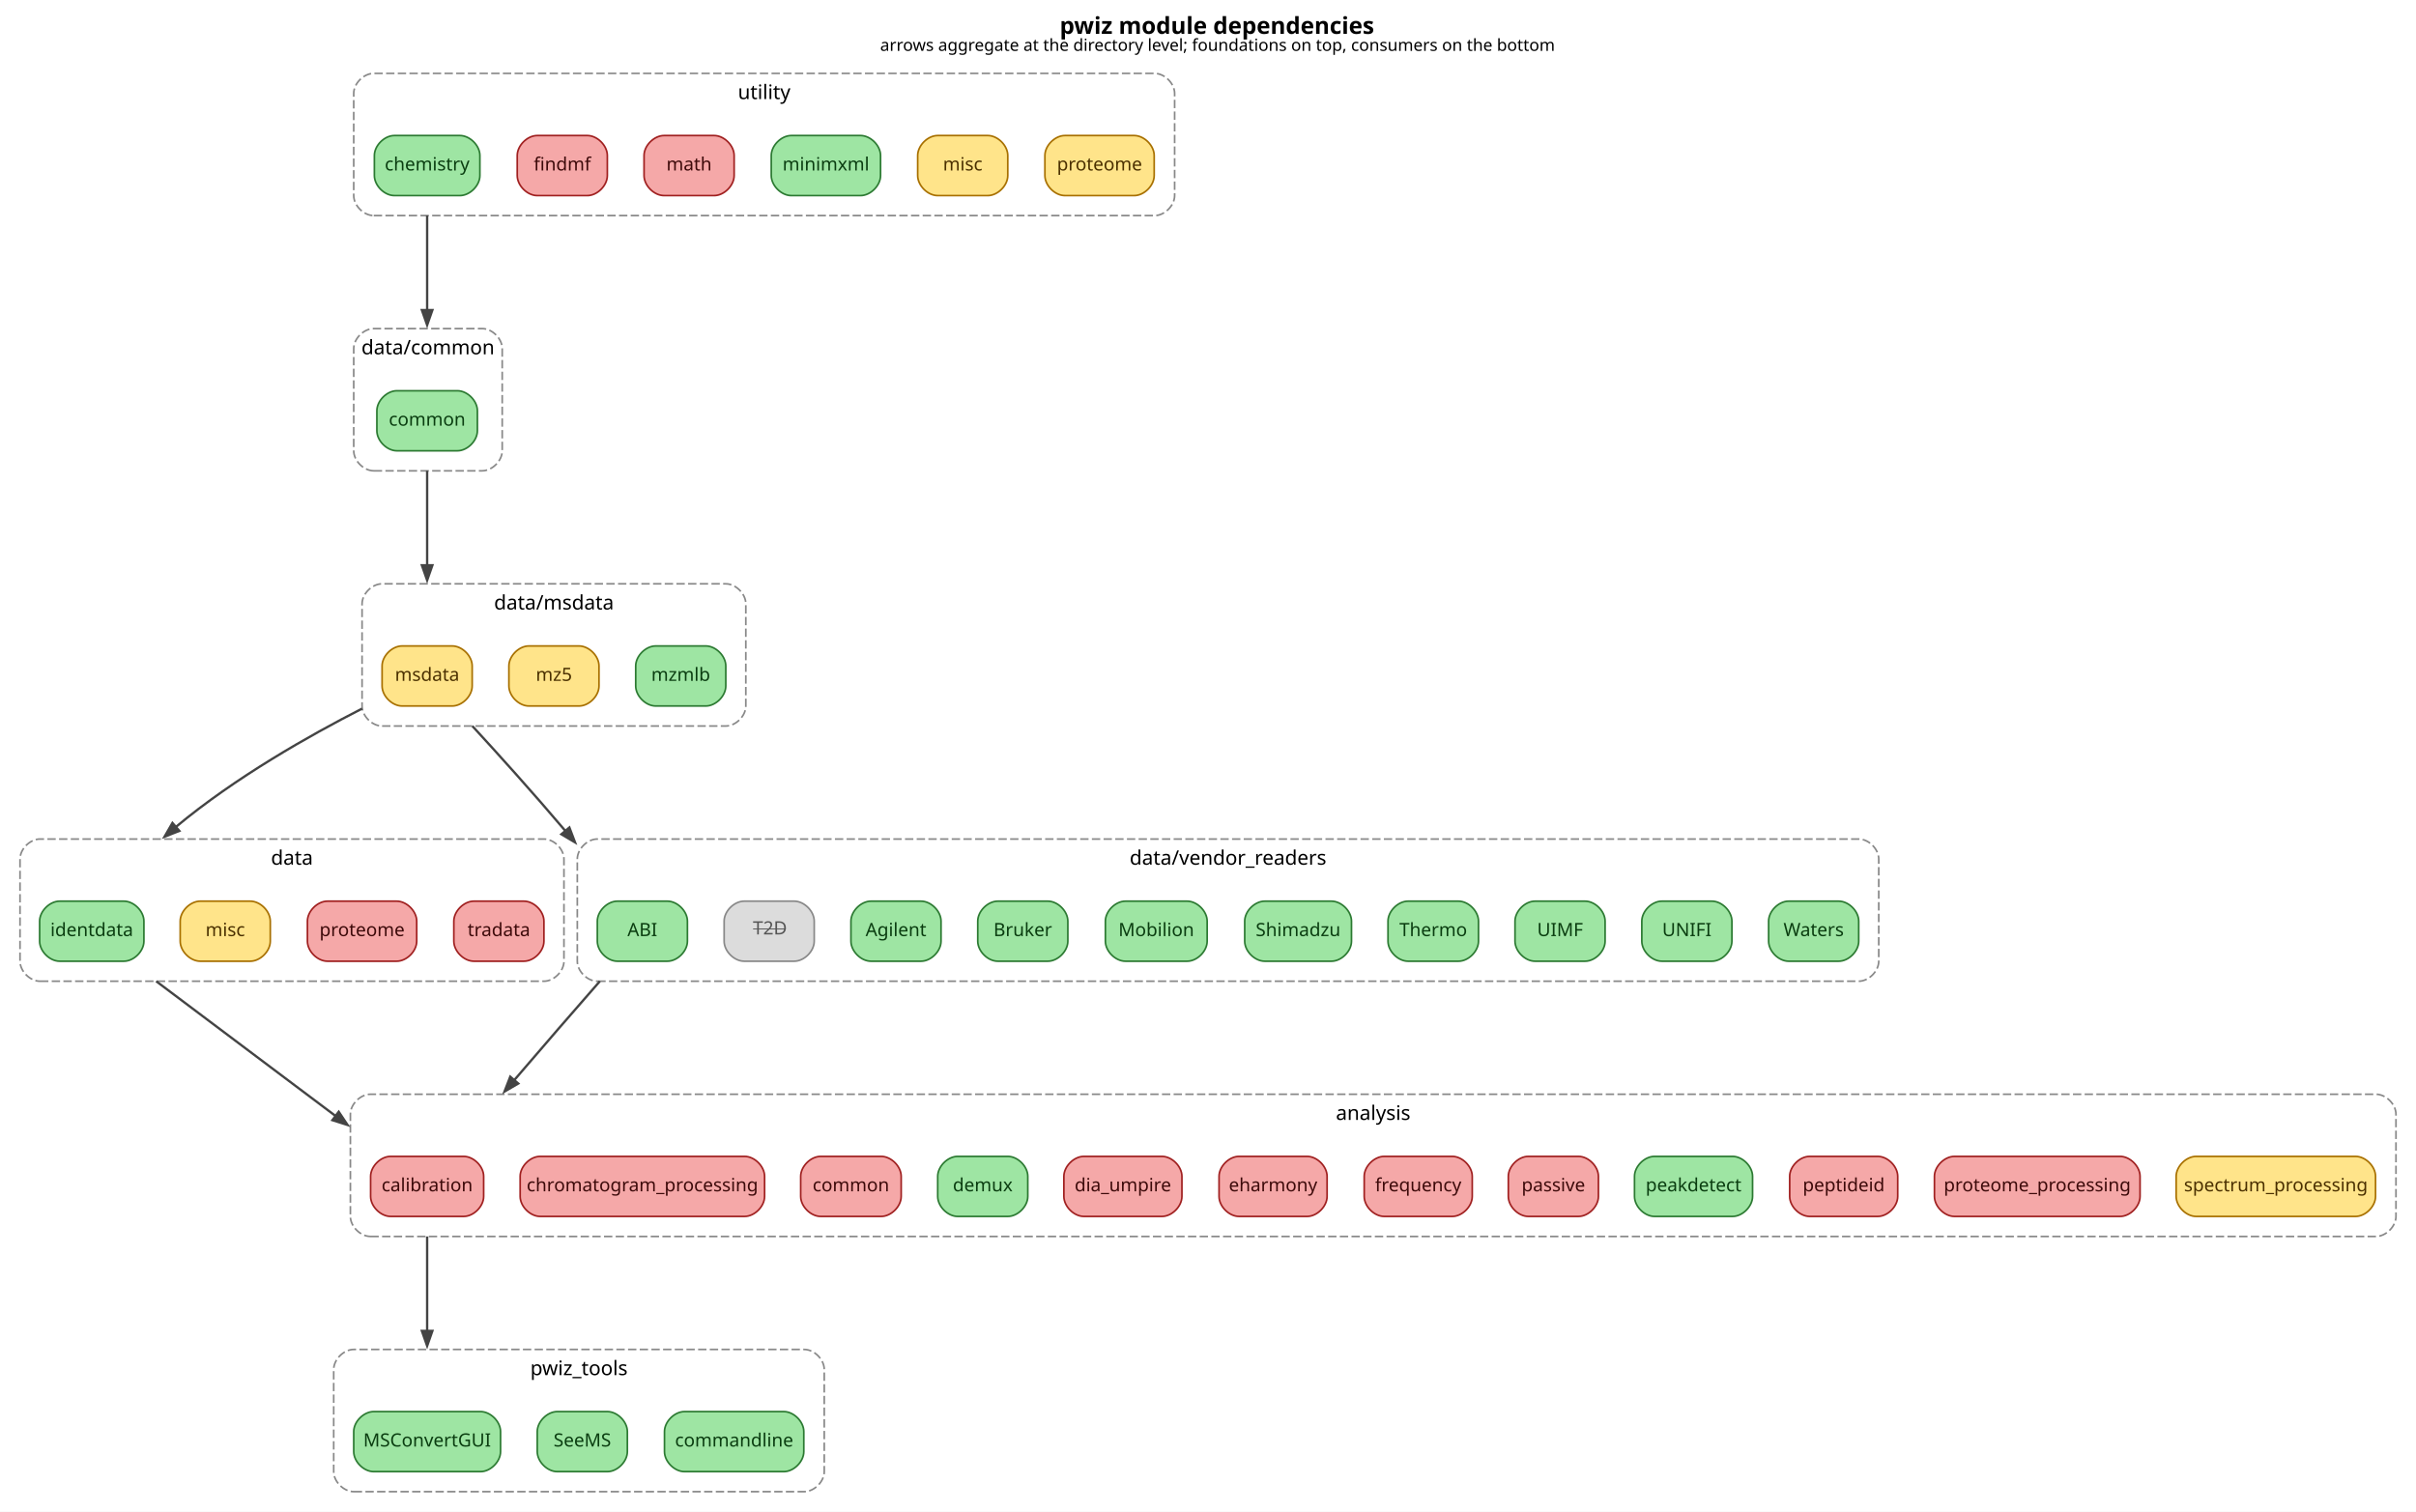
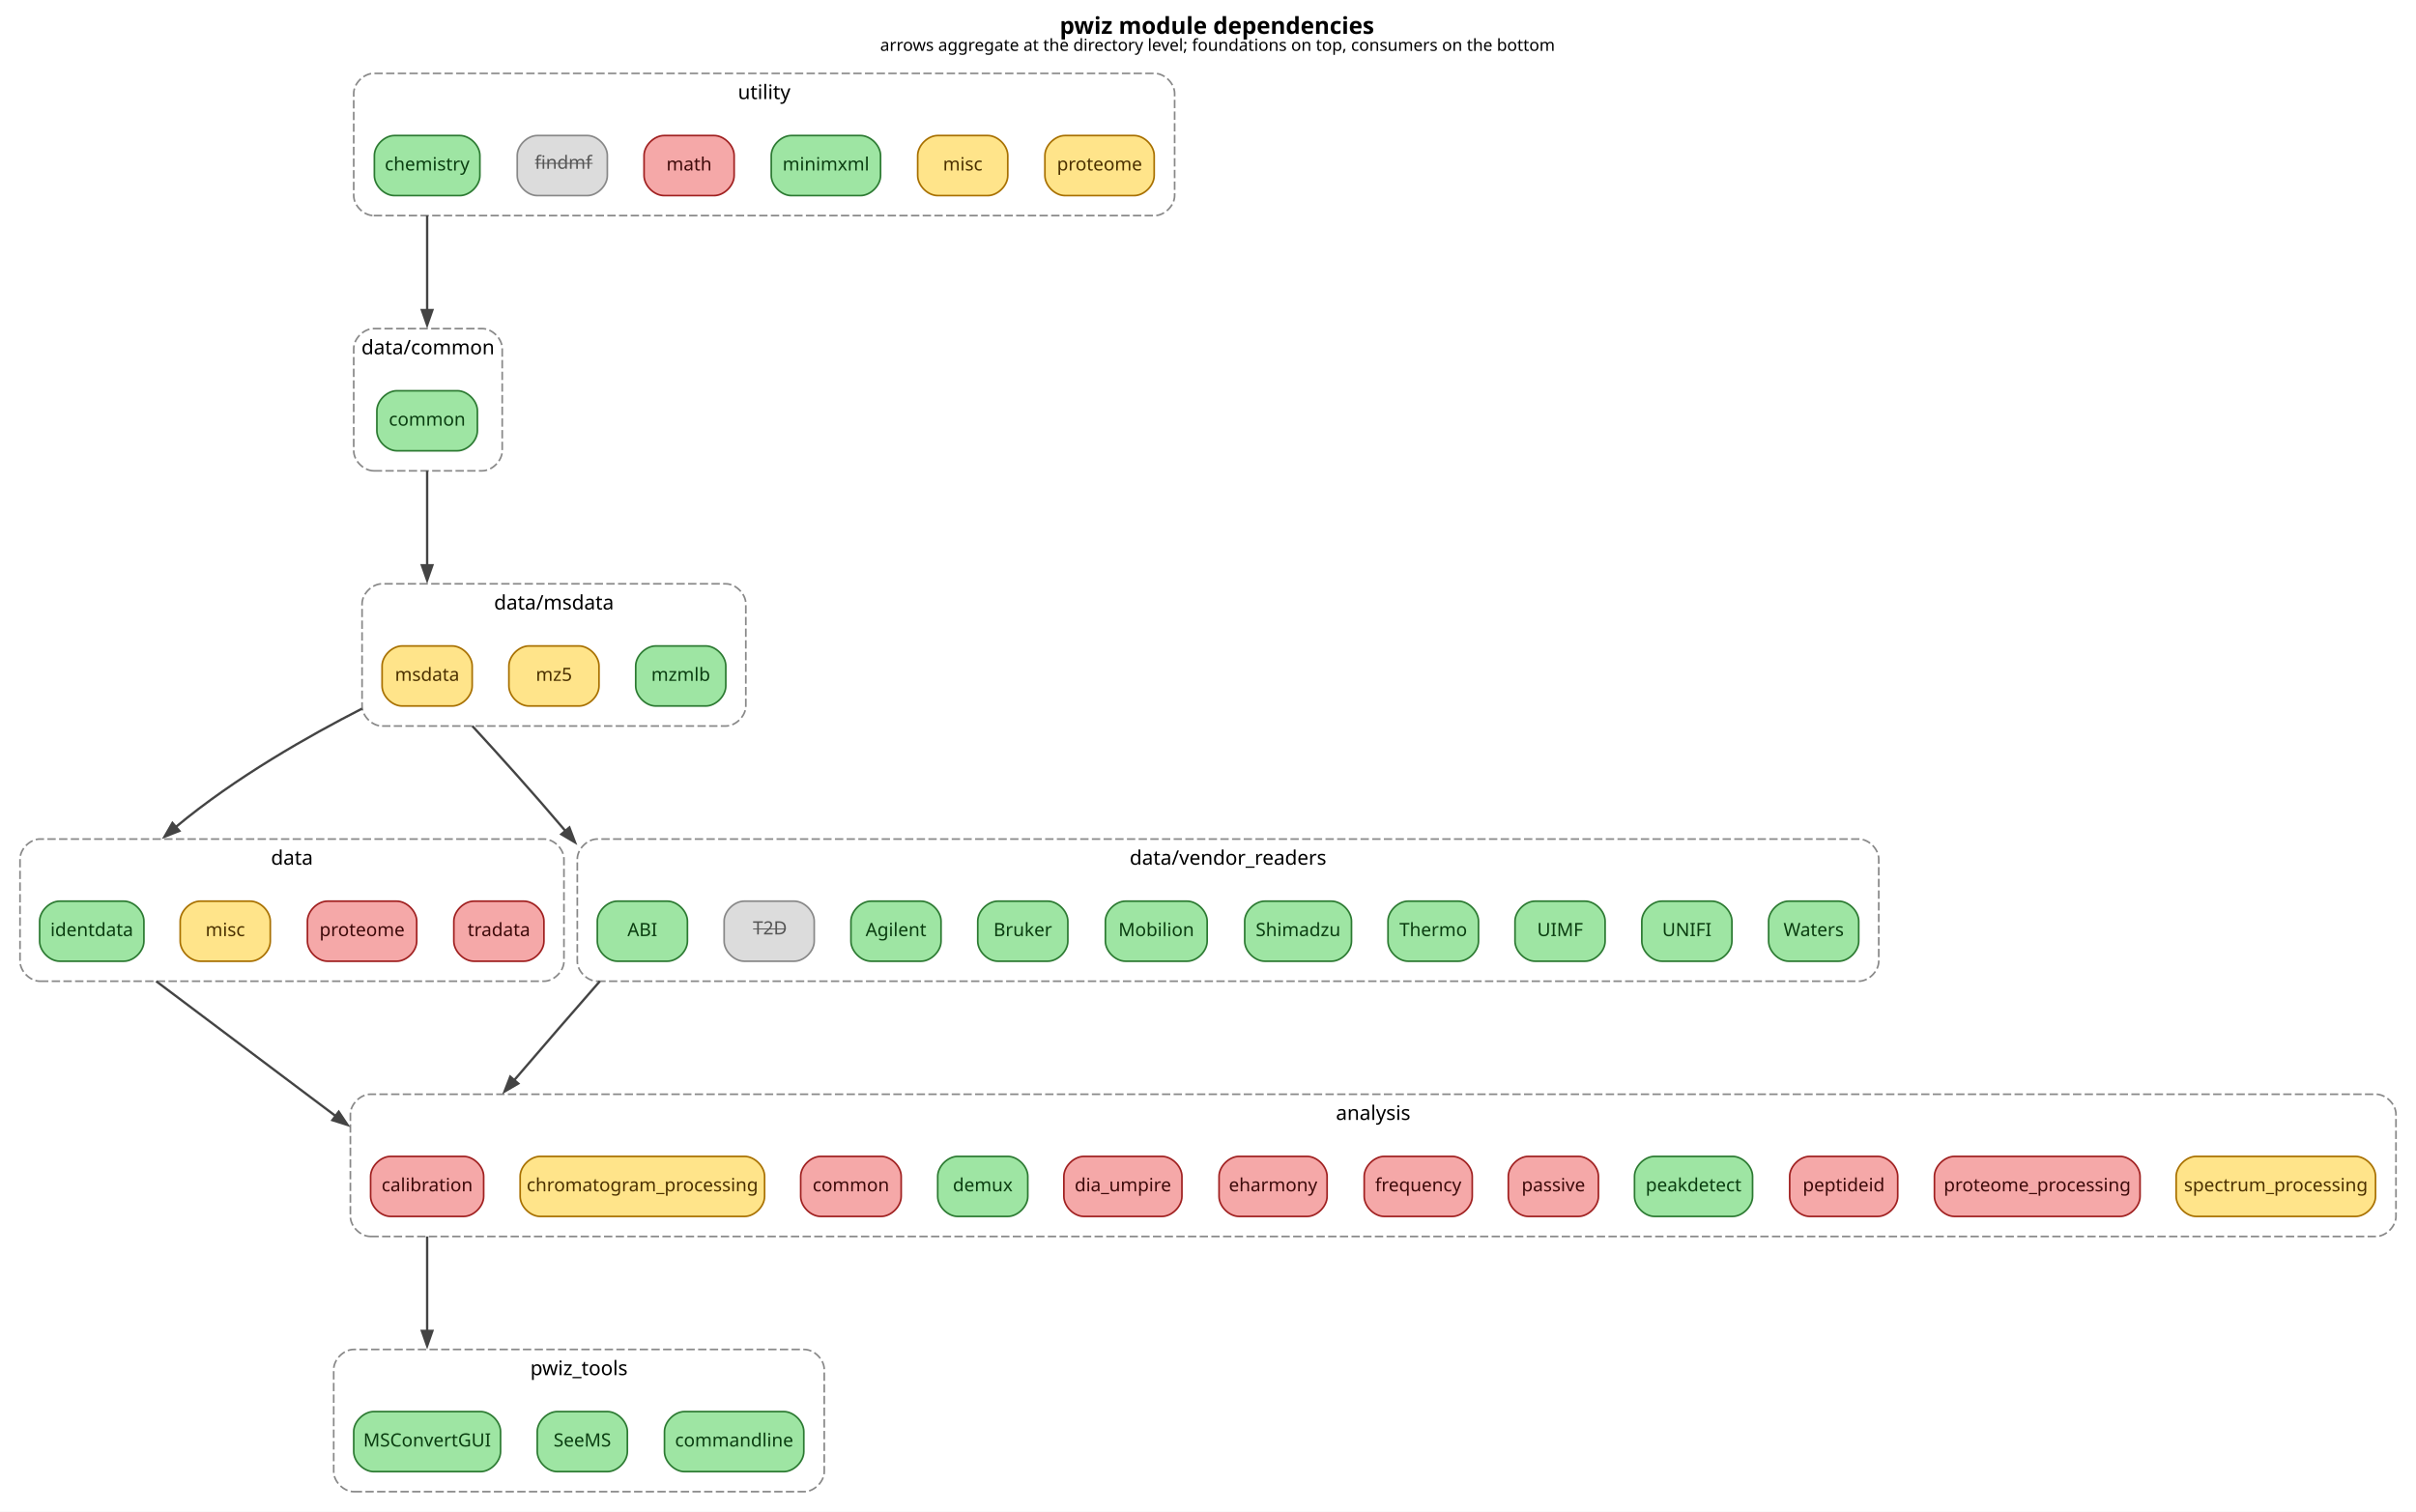
<svg xmlns="http://www.w3.org/2000/svg" width="1448pt" height="906pt" viewBox="0.00 0.00 1448.00 906.00">
  <g id="graph0" class="graph" transform="scale(1 1) rotate(0) translate(4 902.25)">
    <polygon fill="white" stroke="none" points="-4,4 -4,-902.25 1444,-902.25 1444,4 -4,4" />
    <text xml:space="preserve" text-anchor="start" x="631.12" y="-881.95" font-family="Segoe UI" font-weight="bold" font-size="14.00">pwiz module dependencies</text>
    <text xml:space="preserve" text-anchor="start" x="523.5" y="-871.75" font-family="Segoe UI" font-size="10.00">arrows aggregate at the directory level; foundations on top, consumers on the bottom</text>
    <g id="clust1" class="cluster">
      <path fill="none" stroke="#888888" stroke-dasharray="5,2" d="M218,-161C218,-161 1420,-161 1420,-161 1426,-161 1432,-167 1432,-173 1432,-173 1432,-234.25 1432,-234.25 1432,-240.25 1426,-246.25 1420,-246.25 1420,-246.25 218,-246.25 218,-246.25 212,-246.25 206,-240.25 206,-234.25 206,-234.25 206,-173 206,-173 206,-167 212,-161 218,-161" />
      <text xml:space="preserve" text-anchor="middle" x="819" y="-230.85" font-family="Segoe UI" font-size="12.00">analysis</text>
    </g>
    <g id="clust2" class="cluster">
      <path fill="none" stroke="#888888" stroke-dasharray="5,2" d="M20,-314C20,-314 322,-314 322,-314 328,-314 334,-320 334,-326 334,-326 334,-387.25 334,-387.25 334,-393.25 328,-399.25 322,-399.25 322,-399.25 20,-399.25 20,-399.25 14,-399.25 8,-393.25 8,-387.25 8,-387.25 8,-326 8,-326 8,-320 14,-314 20,-314" />
      <text xml:space="preserve" text-anchor="middle" x="171" y="-383.85" font-family="Segoe UI" font-size="12.00">data</text>
    </g>
    <g id="clust3" class="cluster">
      <path fill="none" stroke="#888888" stroke-dasharray="5,2" d="M220,-620C220,-620 285,-620 285,-620 291,-620 297,-626 297,-632 297,-632 297,-693.25 297,-693.25 297,-699.25 291,-705.25 285,-705.25 285,-705.25 220,-705.25 220,-705.25 214,-705.25 208,-699.25 208,-693.25 208,-693.25 208,-632 208,-632 208,-626 214,-620 220,-620" />
      <text xml:space="preserve" text-anchor="middle" x="252.5" y="-689.85" font-family="Segoe UI" font-size="12.00">data/common</text>
    </g>
    <g id="clust4" class="cluster">
      <path fill="none" stroke="#888888" stroke-dasharray="5,2" d="M225,-467C225,-467 431,-467 431,-467 437,-467 443,-473 443,-479 443,-479 443,-540.25 443,-540.25 443,-546.25 437,-552.25 431,-552.25 431,-552.25 225,-552.25 225,-552.25 219,-552.25 213,-546.25 213,-540.25 213,-540.25 213,-479 213,-479 213,-473 219,-467 225,-467" />
      <text xml:space="preserve" text-anchor="middle" x="328" y="-536.85" font-family="Segoe UI" font-size="12.00">data/msdata</text>
    </g>
    <g id="clust5" class="cluster">
      <path fill="none" stroke="#888888" stroke-dasharray="5,2" d="M354,-314C354,-314 1110,-314 1110,-314 1116,-314 1122,-320 1122,-326 1122,-326 1122,-387.25 1122,-387.25 1122,-393.25 1116,-399.25 1110,-399.25 1110,-399.25 354,-399.25 354,-399.25 348,-399.25 342,-393.25 342,-387.25 342,-387.25 342,-326 342,-326 342,-320 348,-314 354,-314" />
      <text xml:space="preserve" text-anchor="middle" x="732" y="-383.85" font-family="Segoe UI" font-size="12.00">data/vendor_readers</text>
    </g>
    <g id="clust6" class="cluster">
      <path fill="none" stroke="#888888" stroke-dasharray="5,2" d="M208,-8C208,-8 478,-8 478,-8 484,-8 490,-14 490,-20 490,-20 490,-81.25 490,-81.25 490,-87.25 484,-93.25 478,-93.25 478,-93.25 208,-93.25 208,-93.25 202,-93.25 196,-87.25 196,-81.25 196,-81.25 196,-20 196,-20 196,-14 202,-8 208,-8" />
      <text xml:space="preserve" text-anchor="middle" x="343" y="-77.85" font-family="Segoe UI" font-size="12.00">pwiz_tools</text>
    </g>
    <g id="clust7" class="cluster">
      <path fill="none" stroke="#888888" stroke-dasharray="5,2" d="M220,-773C220,-773 688,-773 688,-773 694,-773 700,-779 700,-785 700,-785 700,-846.25 700,-846.25 700,-852.25 694,-858.25 688,-858.25 688,-858.25 220,-858.25 220,-858.25 214,-858.25 208,-852.25 208,-846.25 208,-846.25 208,-785 208,-785 208,-779 214,-773 220,-773" />
      <text xml:space="preserve" text-anchor="middle" x="454" y="-842.85" font-family="Segoe UI" font-size="12.00">utility</text>
    </g>
    <g id="node1" class="node">
      <path fill="#f5a8a8" stroke="#a02020" d="M273.88,-209C273.88,-209 230.12,-209 230.12,-209 224.12,-209 218.12,-203 218.12,-197 218.12,-197 218.12,-185 218.12,-185 218.12,-179 224.12,-173 230.12,-173 230.12,-173 273.88,-173 273.88,-173 279.88,-173 285.88,-179 285.88,-185 285.88,-185 285.88,-197 285.88,-197 285.88,-203 279.88,-209 273.88,-209" />
      <text xml:space="preserve" text-anchor="middle" x="252" y="-188.05" font-family="Segoe UI" font-size="11.00" fill="#3d0a0a">calibration</text>
    </g>
    <g id="node31" class="node">
      <path fill="#9ee5a3" stroke="#2c7a32" d="M284,-56C284,-56 220,-56 220,-56 214,-56 208,-50 208,-44 208,-44 208,-32 208,-32 208,-26 214,-20 220,-20 220,-20 284,-20 284,-20 290,-20 296,-26 296,-32 296,-32 296,-44 296,-44 296,-50 290,-56 284,-56" />
      <text xml:space="preserve" text-anchor="middle" x="252" y="-35.05" font-family="Segoe UI" font-size="11.00" fill="#0a3d10">MSConvertGUI</text>
    </g>
    <g id="edge7" class="edge">
      <path fill="none" stroke="#444444" stroke-width="1.4" d="M252,-161C252,-144.86 252,-124.06 252,-104.23" />
      <polygon fill="#444444" stroke="#444444" stroke-width="1.4" points="255.15,-104.37 252,-95.37 248.85,-104.37 255.15,-104.37" />
    </g>
    <g id="node2" class="node">
-       <path fill="#f5a8a8" stroke="#a02020" d="M442.25,-209C442.25,-209 319.75,-209 319.75,-209 313.75,-209 307.75,-203 307.75,-197 307.75,-197 307.75,-185 307.75,-185 307.75,-179 313.75,-173 319.75,-173 319.75,-173 442.25,-173 442.25,-173 448.25,-173 454.25,-179 454.25,-185 454.25,-185 454.25,-197 454.25,-197 454.25,-203 448.25,-209 442.25,-209" />
-       <text xml:space="preserve" text-anchor="middle" x="381" y="-188.05" font-family="Segoe UI" font-size="11.00" fill="#3d0a0a">chromatogram_processing</text>
+       <path fill="#ffe48a" stroke="#a87000" d="M442.25,-209C442.25,-209 319.75,-209 319.75,-209 313.75,-209 307.75,-203 307.75,-197 307.75,-197 307.75,-185 307.75,-185 307.75,-179 313.75,-173 319.75,-173 319.75,-173 442.25,-173 442.25,-173 448.25,-173 454.25,-179 454.25,-185 454.25,-185 454.25,-197 454.25,-197 454.25,-203 448.25,-209 442.25,-209" />
+       <text xml:space="preserve" text-anchor="middle" x="381" y="-188.05" font-family="Segoe UI" font-size="11.00" fill="#4a3000">chromatogram_processing</text>
    </g>
    <g id="node3" class="node">
      <path fill="#f5a8a8" stroke="#a02020" d="M524.12,-209C524.12,-209 487.88,-209 487.88,-209 481.88,-209 475.88,-203 475.88,-197 475.88,-197 475.88,-185 475.88,-185 475.88,-179 481.88,-173 487.88,-173 487.88,-173 524.12,-173 524.12,-173 530.12,-173 536.12,-179 536.12,-185 536.12,-185 536.12,-197 536.12,-197 536.12,-203 530.12,-209 524.12,-209" />
      <text xml:space="preserve" text-anchor="middle" x="506" y="-188.05" font-family="Segoe UI" font-size="11.00" fill="#3d0a0a">common</text>
    </g>
    <g id="node4" class="node">
      <path fill="#9ee5a3" stroke="#2c7a32" d="M600,-209C600,-209 570,-209 570,-209 564,-209 558,-203 558,-197 558,-197 558,-185 558,-185 558,-179 564,-173 570,-173 570,-173 600,-173 600,-173 606,-173 612,-179 612,-185 612,-185 612,-197 612,-197 612,-203 606,-209 600,-209" />
      <text xml:space="preserve" text-anchor="middle" x="585" y="-188.05" font-family="Segoe UI" font-size="11.00" fill="#0a3d10">demux</text>
    </g>
    <g id="node5" class="node">
      <path fill="#f5a8a8" stroke="#a02020" d="M692.38,-209C692.38,-209 645.62,-209 645.62,-209 639.62,-209 633.62,-203 633.62,-197 633.62,-197 633.62,-185 633.62,-185 633.62,-179 639.62,-173 645.62,-173 645.62,-173 692.38,-173 692.38,-173 698.38,-173 704.38,-179 704.38,-185 704.38,-185 704.38,-197 704.38,-197 704.38,-203 698.38,-209 692.38,-209" />
      <text xml:space="preserve" text-anchor="middle" x="669" y="-188.05" font-family="Segoe UI" font-size="11.00" fill="#3d0a0a">dia_umpire</text>
    </g>
    <g id="node6" class="node">
      <path fill="#f5a8a8" stroke="#a02020" d="M779.38,-209C779.38,-209 738.62,-209 738.62,-209 732.62,-209 726.62,-203 726.62,-197 726.62,-197 726.62,-185 726.62,-185 726.62,-179 732.62,-173 738.62,-173 738.62,-173 779.38,-173 779.38,-173 785.38,-173 791.38,-179 791.38,-185 791.38,-185 791.38,-197 791.38,-197 791.38,-203 785.38,-209 779.38,-209" />
      <text xml:space="preserve" text-anchor="middle" x="759" y="-188.05" font-family="Segoe UI" font-size="11.00" fill="#3d0a0a">eharmony</text>
    </g>
    <g id="node7" class="node">
      <path fill="#f5a8a8" stroke="#a02020" d="M866.38,-209C866.38,-209 825.62,-209 825.62,-209 819.62,-209 813.62,-203 813.62,-197 813.62,-197 813.62,-185 813.62,-185 813.62,-179 819.62,-173 825.62,-173 825.62,-173 866.38,-173 866.38,-173 872.38,-173 878.38,-179 878.38,-185 878.38,-185 878.38,-197 878.38,-197 878.38,-203 872.38,-209 866.38,-209" />
      <text xml:space="preserve" text-anchor="middle" x="846" y="-188.05" font-family="Segoe UI" font-size="11.00" fill="#3d0a0a">frequency</text>
    </g>
    <g id="node8" class="node">
      <path fill="#f5a8a8" stroke="#a02020" d="M942,-209C942,-209 912,-209 912,-209 906,-209 900,-203 900,-197 900,-197 900,-185 900,-185 900,-179 906,-173 912,-173 912,-173 942,-173 942,-173 948,-173 954,-179 954,-185 954,-185 954,-197 954,-197 954,-203 948,-209 942,-209" />
      <text xml:space="preserve" text-anchor="middle" x="927" y="-188.05" font-family="Segoe UI" font-size="11.00" fill="#3d0a0a">passive</text>
    </g>
    <g id="node9" class="node">
      <path fill="#9ee5a3" stroke="#2c7a32" d="M1034.38,-209C1034.38,-209 987.62,-209 987.62,-209 981.62,-209 975.62,-203 975.62,-197 975.62,-197 975.62,-185 975.62,-185 975.62,-179 981.62,-173 987.62,-173 987.62,-173 1034.38,-173 1034.38,-173 1040.38,-173 1046.38,-179 1046.38,-185 1046.38,-185 1046.38,-197 1046.38,-197 1046.38,-203 1040.38,-209 1034.38,-209" />
      <text xml:space="preserve" text-anchor="middle" x="1011" y="-188.05" font-family="Segoe UI" font-size="11.00" fill="#0a3d10">peakdetect</text>
    </g>
    <g id="node10" class="node">
      <path fill="#f5a8a8" stroke="#a02020" d="M1121.38,-209C1121.38,-209 1080.62,-209 1080.62,-209 1074.62,-209 1068.62,-203 1068.62,-197 1068.62,-197 1068.62,-185 1068.62,-185 1068.62,-179 1074.62,-173 1080.62,-173 1080.62,-173 1121.38,-173 1121.38,-173 1127.38,-173 1133.38,-179 1133.38,-185 1133.38,-185 1133.38,-197 1133.38,-197 1133.38,-203 1127.38,-209 1121.38,-209" />
      <text xml:space="preserve" text-anchor="middle" x="1101" y="-188.05" font-family="Segoe UI" font-size="11.00" fill="#3d0a0a">peptideid</text>
    </g>
    <g id="node11" class="node">
      <path fill="#f5a8a8" stroke="#a02020" d="M1266.62,-209C1266.62,-209 1167.38,-209 1167.38,-209 1161.38,-209 1155.38,-203 1155.38,-197 1155.38,-197 1155.38,-185 1155.38,-185 1155.38,-179 1161.38,-173 1167.38,-173 1167.38,-173 1266.62,-173 1266.62,-173 1272.62,-173 1278.62,-179 1278.62,-185 1278.62,-185 1278.62,-197 1278.62,-197 1278.62,-203 1272.62,-209 1266.62,-209" />
      <text xml:space="preserve" text-anchor="middle" x="1217" y="-188.05" font-family="Segoe UI" font-size="11.00" fill="#3d0a0a">proteome_processing</text>
    </g>
    <g id="node12" class="node">
      <path fill="#ffe48a" stroke="#a87000" d="M1407.75,-209C1407.75,-209 1312.25,-209 1312.25,-209 1306.25,-209 1300.25,-203 1300.25,-197 1300.25,-197 1300.25,-185 1300.25,-185 1300.25,-179 1306.25,-173 1312.25,-173 1312.25,-173 1407.75,-173 1407.75,-173 1413.75,-173 1419.75,-179 1419.75,-185 1419.75,-185 1419.75,-197 1419.75,-197 1419.75,-203 1413.75,-209 1407.75,-209" />
      <text xml:space="preserve" text-anchor="middle" x="1360" y="-188.05" font-family="Segoe UI" font-size="11.00" fill="#4a3000">spectrum_processing</text>
    </g>
    <g id="node13" class="node">
      <path fill="#9ee5a3" stroke="#2c7a32" d="M70.25,-362C70.25,-362 31.75,-362 31.75,-362 25.75,-362 19.75,-356 19.75,-350 19.75,-350 19.75,-338 19.75,-338 19.75,-332 25.75,-326 31.75,-326 31.75,-326 70.25,-326 70.25,-326 76.25,-326 82.25,-332 82.25,-338 82.25,-338 82.25,-350 82.25,-350 82.25,-356 76.25,-362 70.25,-362" />
      <text xml:space="preserve" text-anchor="middle" x="51" y="-341.05" font-family="Segoe UI" font-size="11.00" fill="#0a3d10">identdata</text>
    </g>
    <g id="edge1" class="edge">
      <path fill="none" stroke="#444444" stroke-width="1.4" d="M89.6,-314C120.16,-291.05 163.22,-258.7 197.32,-233.07" />
      <polygon fill="#444444" stroke="#444444" stroke-width="1.4" points="199.01,-235.75 204.31,-227.83 195.22,-230.71 199.01,-235.75" />
    </g>
    <g id="node14" class="node">
      <path fill="#ffe48a" stroke="#a87000" d="M146,-362C146,-362 116,-362 116,-362 110,-362 104,-356 104,-350 104,-350 104,-338 104,-338 104,-332 110,-326 116,-326 116,-326 146,-326 146,-326 152,-326 158,-332 158,-338 158,-338 158,-350 158,-350 158,-356 152,-362 146,-362" />
      <text xml:space="preserve" text-anchor="middle" x="131" y="-341.05" font-family="Segoe UI" font-size="11.00" fill="#4a3000">misc</text>
    </g>
    <g id="node15" class="node">
      <path fill="#f5a8a8" stroke="#a02020" d="M233.75,-362C233.75,-362 192.25,-362 192.25,-362 186.25,-362 180.25,-356 180.25,-350 180.25,-350 180.25,-338 180.25,-338 180.25,-332 186.25,-326 192.25,-326 192.25,-326 233.75,-326 233.75,-326 239.75,-326 245.75,-332 245.75,-338 245.75,-338 245.75,-350 245.75,-350 245.75,-356 239.75,-362 233.75,-362" />
      <text xml:space="preserve" text-anchor="middle" x="213" y="-341.05" font-family="Segoe UI" font-size="11.00" fill="#3d0a0a">proteome</text>
    </g>
    <g id="node16" class="node">
      <path fill="#f5a8a8" stroke="#a02020" d="M310,-362C310,-362 280,-362 280,-362 274,-362 268,-356 268,-350 268,-350 268,-338 268,-338 268,-332 274,-326 280,-326 280,-326 310,-326 310,-326 316,-326 322,-332 322,-338 322,-338 322,-350 322,-350 322,-356 316,-362 310,-362" />
      <text xml:space="preserve" text-anchor="middle" x="295" y="-341.05" font-family="Segoe UI" font-size="11.00" fill="#3d0a0a">tradata</text>
    </g>
    <g id="node17" class="node">
      <path fill="#9ee5a3" stroke="#2c7a32" d="M270.12,-668C270.12,-668 233.88,-668 233.88,-668 227.88,-668 221.88,-662 221.88,-656 221.88,-656 221.88,-644 221.88,-644 221.88,-638 227.88,-632 233.88,-632 233.88,-632 270.12,-632 270.12,-632 276.12,-632 282.12,-638 282.12,-644 282.12,-644 282.12,-656 282.12,-656 282.12,-662 276.12,-668 270.12,-668" />
      <text xml:space="preserve" text-anchor="middle" x="252" y="-647.05" font-family="Segoe UI" font-size="11.00" fill="#0a3d10">common</text>
    </g>
    <g id="node18" class="node">
      <path fill="#ffe48a" stroke="#a87000" d="M267,-515C267,-515 237,-515 237,-515 231,-515 225,-509 225,-503 225,-503 225,-491 225,-491 225,-485 231,-479 237,-479 237,-479 267,-479 267,-479 273,-479 279,-485 279,-491 279,-491 279,-503 279,-503 279,-509 273,-515 267,-515" />
      <text xml:space="preserve" text-anchor="middle" x="252" y="-494.05" font-family="Segoe UI" font-size="11.00" fill="#4a3000">msdata</text>
    </g>
    <g id="edge5" class="edge">
      <path fill="none" stroke="#444444" stroke-width="1.4" d="M252,-620C252,-603.86 252,-583.06 252,-563.23" />
      <polygon fill="#444444" stroke="#444444" stroke-width="1.4" points="255.15,-563.37 252,-554.37 248.85,-563.37 255.15,-563.37" />
    </g>
    <g id="edge3" class="edge">
      <path fill="none" stroke="#444444" stroke-width="1.4" d="M213,-477.42C181.6,-461.39 136.99,-436.18 101.41,-406.5" />
      <polygon fill="#444444" stroke="#444444" stroke-width="1.4" points="103.48,-404.13 94.6,-400.63 99.36,-408.9 103.48,-404.13" />
    </g>
    <g id="node21" class="node">
      <path fill="#9ee5a3" stroke="#2c7a32" d="M396,-362C396,-362 366,-362 366,-362 360,-362 354,-356 354,-350 354,-350 354,-338 354,-338 354,-332 360,-326 366,-326 366,-326 396,-326 396,-326 402,-326 408,-332 408,-338 408,-338 408,-350 408,-350 408,-356 402,-362 396,-362" />
      <text xml:space="preserve" text-anchor="middle" x="381" y="-341.05" font-family="Segoe UI" font-size="11.00" fill="#0a3d10">ABI</text>
    </g>
    <g id="edge6" class="edge">
      <path fill="none" stroke="#444444" stroke-width="1.4" d="M279.09,-467C294.8,-449.94 315.23,-427.28 335.07,-403.87" />
      <polygon fill="#444444" stroke="#444444" stroke-width="1.4" points="337.26,-406.16 340.64,-397.25 332.44,-402.11 337.26,-406.16" />
    </g>
    <g id="node19" class="node">
      <path fill="#ffe48a" stroke="#a87000" d="M343,-515C343,-515 313,-515 313,-515 307,-515 301,-509 301,-503 301,-503 301,-491 301,-491 301,-485 307,-479 313,-479 313,-479 343,-479 343,-479 349,-479 355,-485 355,-491 355,-491 355,-503 355,-503 355,-509 349,-515 343,-515" />
      <text xml:space="preserve" text-anchor="middle" x="328" y="-494.05" font-family="Segoe UI" font-size="11.00" fill="#4a3000">mz5</text>
    </g>
    <g id="node20" class="node">
      <path fill="#9ee5a3" stroke="#2c7a32" d="M419,-515C419,-515 389,-515 389,-515 383,-515 377,-509 377,-503 377,-503 377,-491 377,-491 377,-485 383,-479 389,-479 389,-479 419,-479 419,-479 425,-479 431,-485 431,-491 431,-491 431,-503 431,-503 431,-509 425,-515 419,-515" />
      <text xml:space="preserve" text-anchor="middle" x="404" y="-494.05" font-family="Segoe UI" font-size="11.00" fill="#0a3d10">mzmlb</text>
    </g>
    <g id="edge2" class="edge">
      <path fill="none" stroke="#444444" stroke-width="1.4" d="M355.52,-314C340.78,-297.14 321.7,-275.2 304.07,-254.55" />
      <polygon fill="#444444" stroke="#444444" stroke-width="1.4" points="306.61,-252.67 298.37,-247.86 301.81,-256.76 306.61,-252.67" />
    </g>
    <g id="node22" class="node">
      <path fill="#dcdcdc" stroke="#888888" d="M472,-362C472,-362 442,-362 442,-362 436,-362 430,-356 430,-350 430,-350 430,-338 430,-338 430,-332 436,-326 442,-326 442,-326 472,-326 472,-326 478,-326 484,-332 484,-338 484,-338 484,-350 484,-350 484,-356 478,-362 472,-362" />
      <text xml:space="preserve" text-anchor="start" x="447.25" y="-342.05" font-family="Segoe UI" text-decoration="line-through" font-size="11.00" fill="#555555">T2D</text>
    </g>
    <g id="node23" class="node">
      <path fill="#9ee5a3" stroke="#2c7a32" d="M548,-362C548,-362 518,-362 518,-362 512,-362 506,-356 506,-350 506,-350 506,-338 506,-338 506,-332 512,-326 518,-326 518,-326 548,-326 548,-326 554,-326 560,-332 560,-338 560,-338 560,-350 560,-350 560,-356 554,-362 548,-362" />
      <text xml:space="preserve" text-anchor="middle" x="533" y="-341.05" font-family="Segoe UI" font-size="11.00" fill="#0a3d10">Agilent</text>
    </g>
    <g id="node24" class="node">
      <path fill="#9ee5a3" stroke="#2c7a32" d="M624,-362C624,-362 594,-362 594,-362 588,-362 582,-356 582,-350 582,-350 582,-338 582,-338 582,-332 588,-326 594,-326 594,-326 624,-326 624,-326 630,-326 636,-332 636,-338 636,-338 636,-350 636,-350 636,-356 630,-362 624,-362" />
      <text xml:space="preserve" text-anchor="middle" x="609" y="-341.05" font-family="Segoe UI" font-size="11.00" fill="#0a3d10">Bruker</text>
    </g>
    <g id="node25" class="node">
      <path fill="#9ee5a3" stroke="#2c7a32" d="M707.5,-362C707.5,-362 670.5,-362 670.5,-362 664.5,-362 658.5,-356 658.5,-350 658.5,-350 658.5,-338 658.5,-338 658.5,-332 664.5,-326 670.5,-326 670.5,-326 707.5,-326 707.5,-326 713.5,-326 719.5,-332 719.5,-338 719.5,-338 719.5,-350 719.5,-350 719.5,-356 713.5,-362 707.5,-362" />
      <text xml:space="preserve" text-anchor="middle" x="689" y="-341.05" font-family="Segoe UI" font-size="11.00" fill="#0a3d10">Mobilion</text>
    </g>
    <g id="node26" class="node">
      <path fill="#9ee5a3" stroke="#2c7a32" d="M794,-362C794,-362 754,-362 754,-362 748,-362 742,-356 742,-350 742,-350 742,-338 742,-338 742,-332 748,-326 754,-326 754,-326 794,-326 794,-326 800,-326 806,-332 806,-338 806,-338 806,-350 806,-350 806,-356 800,-362 794,-362" />
      <text xml:space="preserve" text-anchor="middle" x="774" y="-341.05" font-family="Segoe UI" font-size="11.00" fill="#0a3d10">Shimadzu</text>
    </g>
    <g id="node27" class="node">
      <path fill="#9ee5a3" stroke="#2c7a32" d="M870.12,-362C870.12,-362 839.88,-362 839.88,-362 833.88,-362 827.88,-356 827.88,-350 827.88,-350 827.88,-338 827.88,-338 827.88,-332 833.88,-326 839.88,-326 839.88,-326 870.12,-326 870.12,-326 876.12,-326 882.12,-332 882.12,-338 882.12,-338 882.12,-350 882.12,-350 882.12,-356 876.12,-362 870.12,-362" />
      <text xml:space="preserve" text-anchor="middle" x="855" y="-341.05" font-family="Segoe UI" font-size="11.00" fill="#0a3d10">Thermo</text>
    </g>
    <g id="node28" class="node">
      <path fill="#9ee5a3" stroke="#2c7a32" d="M946,-362C946,-362 916,-362 916,-362 910,-362 904,-356 904,-350 904,-350 904,-338 904,-338 904,-332 910,-326 916,-326 916,-326 946,-326 946,-326 952,-326 958,-332 958,-338 958,-338 958,-350 958,-350 958,-356 952,-362 946,-362" />
      <text xml:space="preserve" text-anchor="middle" x="931" y="-341.05" font-family="Segoe UI" font-size="11.00" fill="#0a3d10">UIMF</text>
    </g>
    <g id="node29" class="node">
      <path fill="#9ee5a3" stroke="#2c7a32" d="M1022,-362C1022,-362 992,-362 992,-362 986,-362 980,-356 980,-350 980,-350 980,-338 980,-338 980,-332 986,-326 992,-326 992,-326 1022,-326 1022,-326 1028,-326 1034,-332 1034,-338 1034,-338 1034,-350 1034,-350 1034,-356 1028,-362 1022,-362" />
      <text xml:space="preserve" text-anchor="middle" x="1007" y="-341.05" font-family="Segoe UI" font-size="11.00" fill="#0a3d10">UNIFI</text>
    </g>
    <g id="node30" class="node">
      <path fill="#9ee5a3" stroke="#2c7a32" d="M1098,-362C1098,-362 1068,-362 1068,-362 1062,-362 1056,-356 1056,-350 1056,-350 1056,-338 1056,-338 1056,-332 1062,-326 1068,-326 1068,-326 1098,-326 1098,-326 1104,-326 1110,-332 1110,-338 1110,-338 1110,-350 1110,-350 1110,-356 1104,-362 1098,-362" />
      <text xml:space="preserve" text-anchor="middle" x="1083" y="-341.05" font-family="Segoe UI" font-size="11.00" fill="#0a3d10">Waters</text>
    </g>
    <g id="node32" class="node">
      <path fill="#9ee5a3" stroke="#2c7a32" d="M360,-56C360,-56 330,-56 330,-56 324,-56 318,-50 318,-44 318,-44 318,-32 318,-32 318,-26 324,-20 330,-20 330,-20 360,-20 360,-20 366,-20 372,-26 372,-32 372,-32 372,-44 372,-44 372,-50 366,-56 360,-56" />
      <text xml:space="preserve" text-anchor="middle" x="345" y="-35.05" font-family="Segoe UI" font-size="11.00" fill="#0a3d10">SeeMS</text>
    </g>
    <g id="node33" class="node">
      <path fill="#9ee5a3" stroke="#2c7a32" d="M465.75,-56C465.75,-56 406.25,-56 406.25,-56 400.25,-56 394.25,-50 394.25,-44 394.25,-44 394.25,-32 394.25,-32 394.25,-26 400.25,-20 406.25,-20 406.25,-20 465.75,-20 465.75,-20 471.75,-20 477.75,-26 477.75,-32 477.75,-32 477.75,-44 477.75,-44 477.75,-50 471.75,-56 465.75,-56" />
      <text xml:space="preserve" text-anchor="middle" x="436" y="-35.05" font-family="Segoe UI" font-size="11.00" fill="#0a3d10">commandline</text>
    </g>
    <g id="node34" class="node">
      <path fill="#9ee5a3" stroke="#2c7a32" d="M271.62,-821C271.62,-821 232.38,-821 232.38,-821 226.38,-821 220.38,-815 220.38,-809 220.38,-809 220.38,-797 220.38,-797 220.38,-791 226.38,-785 232.38,-785 232.38,-785 271.62,-785 271.62,-785 277.62,-785 283.62,-791 283.62,-797 283.62,-797 283.62,-809 283.62,-809 283.62,-815 277.62,-821 271.62,-821" />
      <text xml:space="preserve" text-anchor="middle" x="252" y="-800.05" font-family="Segoe UI" font-size="11.00" fill="#0a3d10">chemistry</text>
    </g>
    <g id="edge4" class="edge">
      <path fill="none" stroke="#444444" stroke-width="1.4" d="M252,-773C252,-756.86 252,-736.06 252,-716.23" />
      <polygon fill="#444444" stroke="#444444" stroke-width="1.4" points="255.15,-716.37 252,-707.37 248.85,-716.37 255.15,-716.37" />
    </g>
    <g id="node35" class="node">
-       <path fill="#f5a8a8" stroke="#a02020" d="M348,-821C348,-821 318,-821 318,-821 312,-821 306,-815 306,-809 306,-809 306,-797 306,-797 306,-791 312,-785 318,-785 318,-785 348,-785 348,-785 354,-785 360,-791 360,-797 360,-797 360,-809 360,-809 360,-815 354,-821 348,-821" />
-       <text xml:space="preserve" text-anchor="middle" x="333" y="-800.05" font-family="Segoe UI" font-size="11.00" fill="#3d0a0a">findmf</text>
+       <path fill="#dcdcdc" stroke="#888888" d="M348,-821C348,-821 318,-821 318,-821 312,-821 306,-815 306,-809 306,-809 306,-797 306,-797 306,-791 312,-785 318,-785 318,-785 348,-785 348,-785 354,-785 360,-791 360,-797 360,-797 360,-809 360,-809 360,-815 354,-821 348,-821" />
+       <text xml:space="preserve" text-anchor="start" x="316.5" y="-801.05" font-family="Segoe UI" text-decoration="line-through" font-size="11.00" fill="#555555">findmf</text>
    </g>
    <g id="node36" class="node">
      <path fill="#f5a8a8" stroke="#a02020" d="M424,-821C424,-821 394,-821 394,-821 388,-821 382,-815 382,-809 382,-809 382,-797 382,-797 382,-791 388,-785 394,-785 394,-785 424,-785 424,-785 430,-785 436,-791 436,-797 436,-797 436,-809 436,-809 436,-815 430,-821 424,-821" />
      <text xml:space="preserve" text-anchor="middle" x="409" y="-800.05" font-family="Segoe UI" font-size="11.00" fill="#3d0a0a">math</text>
    </g>
    <g id="node37" class="node">
      <path fill="#9ee5a3" stroke="#2c7a32" d="M511.75,-821C511.75,-821 470.25,-821 470.25,-821 464.25,-821 458.25,-815 458.25,-809 458.25,-809 458.25,-797 458.25,-797 458.25,-791 464.25,-785 470.25,-785 470.25,-785 511.75,-785 511.75,-785 517.75,-785 523.75,-791 523.75,-797 523.75,-797 523.75,-809 523.75,-809 523.75,-815 517.75,-821 511.75,-821" />
      <text xml:space="preserve" text-anchor="middle" x="491" y="-800.05" font-family="Segoe UI" font-size="11.00" fill="#0a3d10">minimxml</text>
    </g>
    <g id="node38" class="node">
      <path fill="#ffe48a" stroke="#a87000" d="M588,-821C588,-821 558,-821 558,-821 552,-821 546,-815 546,-809 546,-809 546,-797 546,-797 546,-791 552,-785 558,-785 558,-785 588,-785 588,-785 594,-785 600,-791 600,-797 600,-797 600,-809 600,-809 600,-815 594,-821 588,-821" />
      <text xml:space="preserve" text-anchor="middle" x="573" y="-800.05" font-family="Segoe UI" font-size="11.00" fill="#4a3000">misc</text>
    </g>
    <g id="node39" class="node">
      <path fill="#ffe48a" stroke="#a87000" d="M675.75,-821C675.75,-821 634.25,-821 634.25,-821 628.25,-821 622.25,-815 622.25,-809 622.25,-809 622.25,-797 622.25,-797 622.25,-791 628.25,-785 634.25,-785 634.25,-785 675.75,-785 675.75,-785 681.75,-785 687.75,-791 687.75,-797 687.75,-797 687.75,-809 687.75,-809 687.75,-815 681.75,-821 675.75,-821" />
      <text xml:space="preserve" text-anchor="middle" x="655" y="-800.05" font-family="Segoe UI" font-size="11.00" fill="#4a3000">proteome</text>
    </g>
  </g>
</svg>
